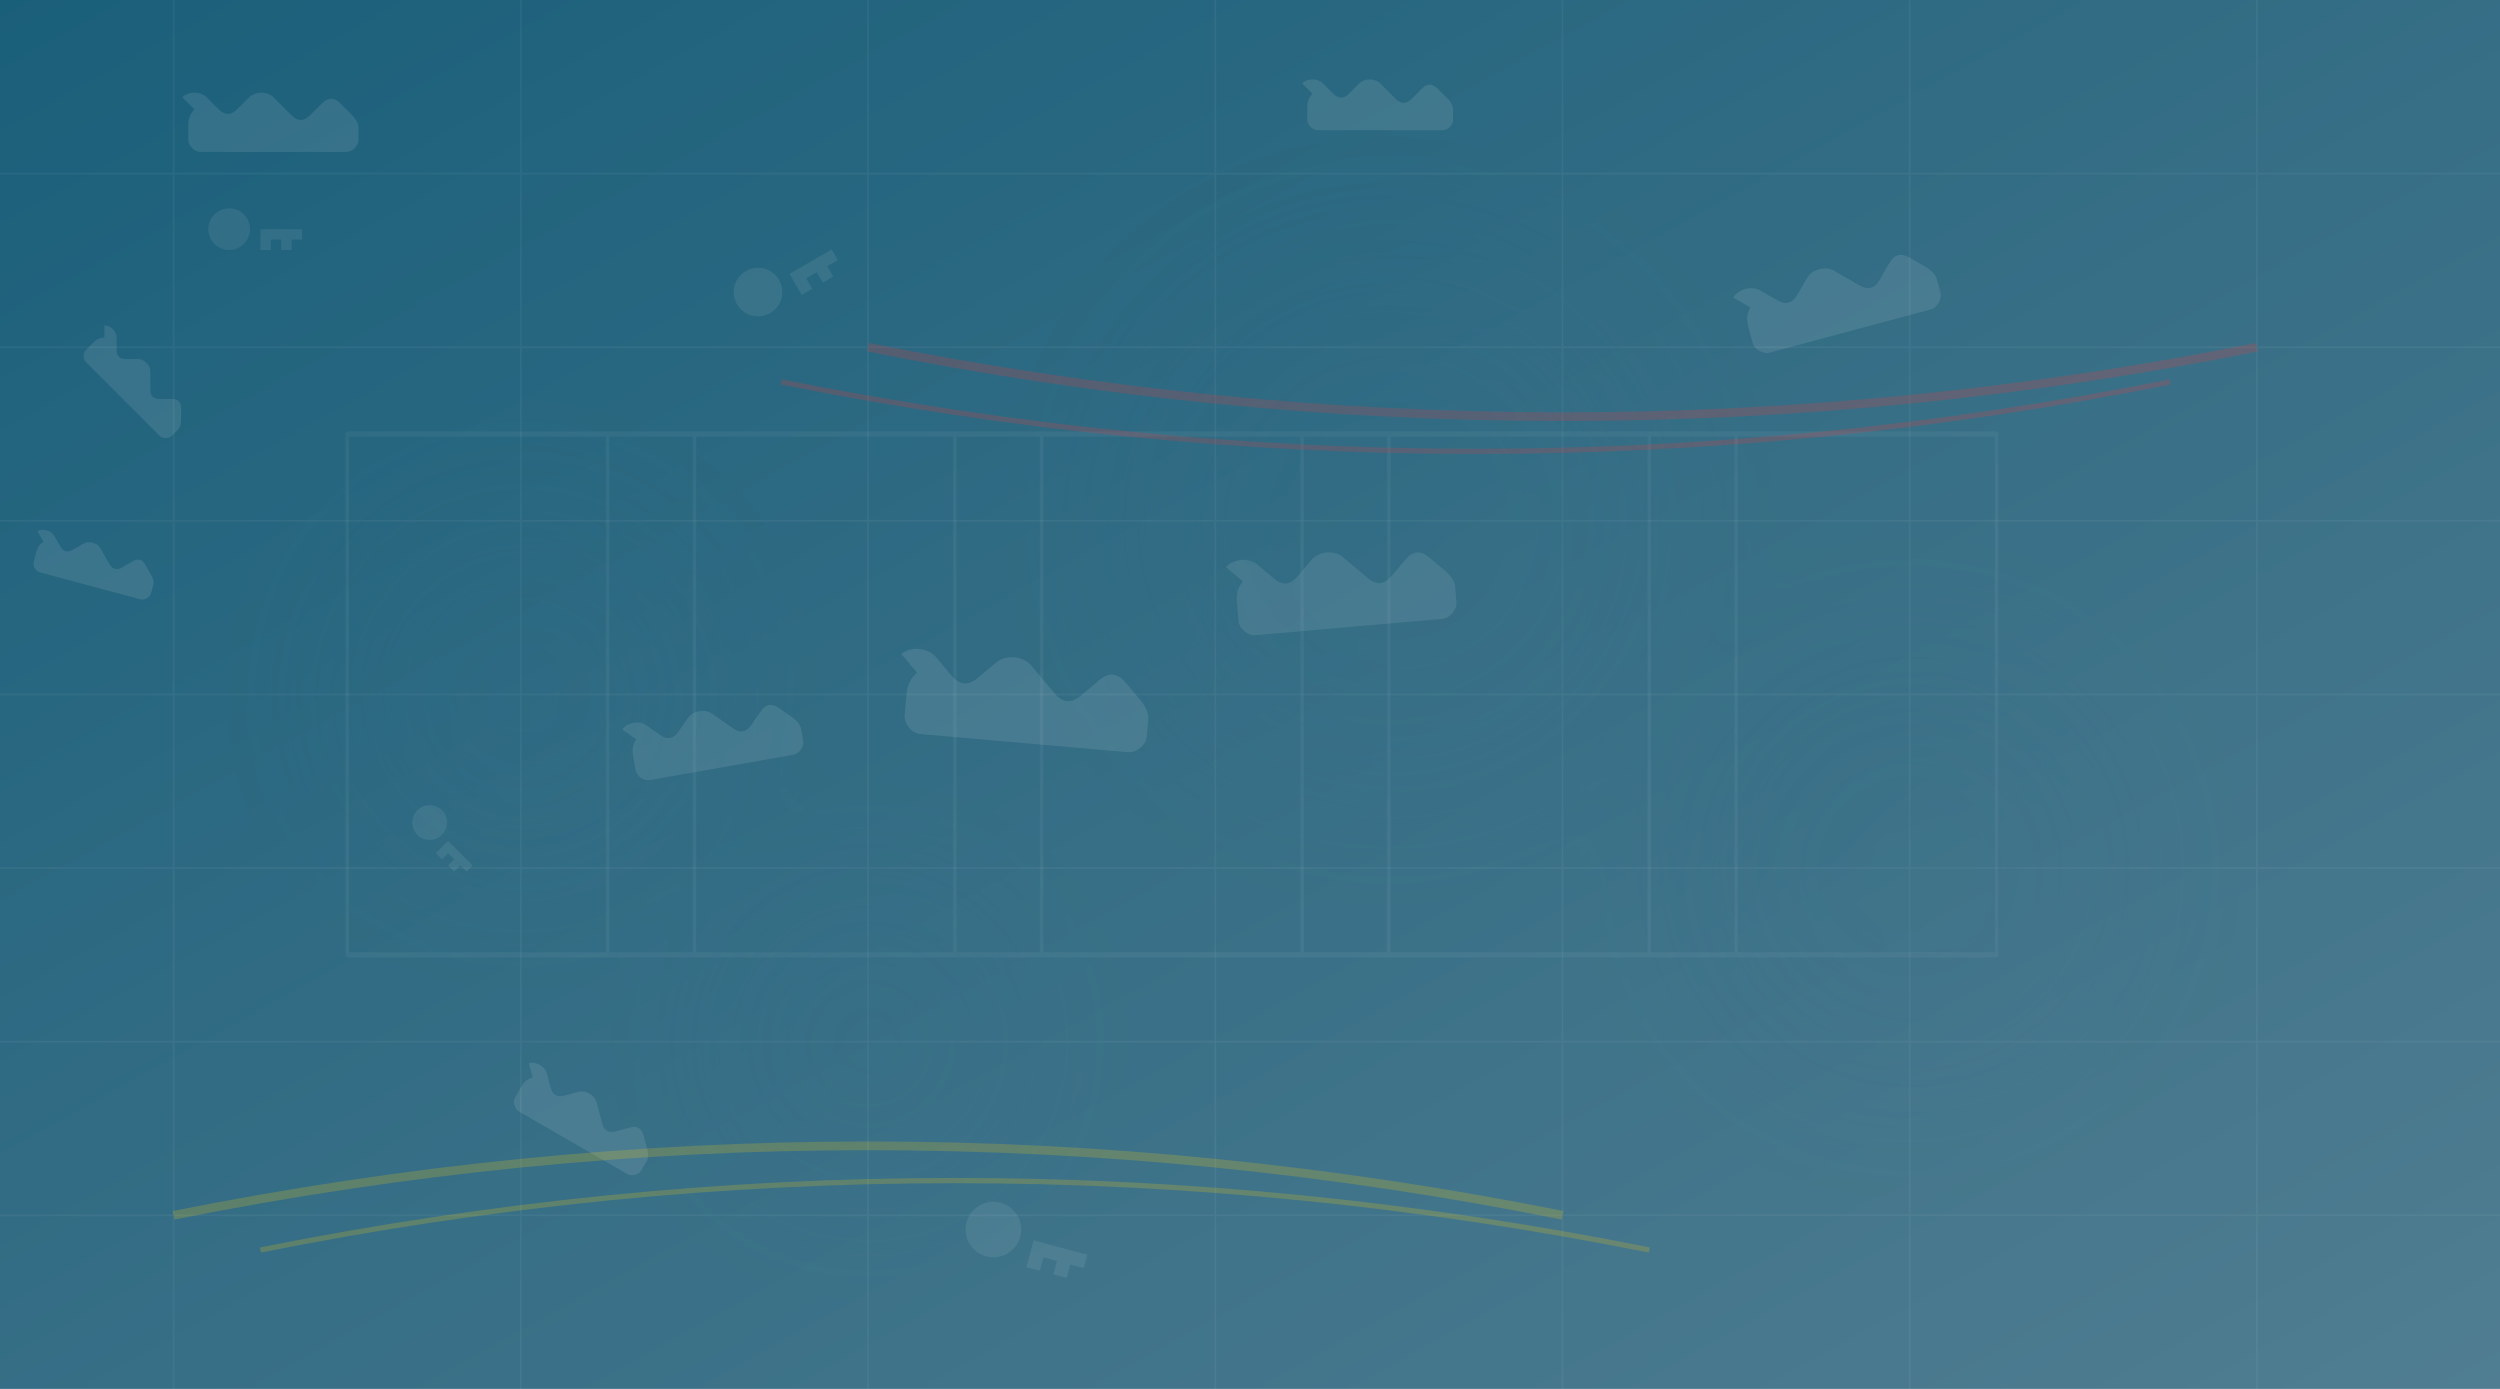
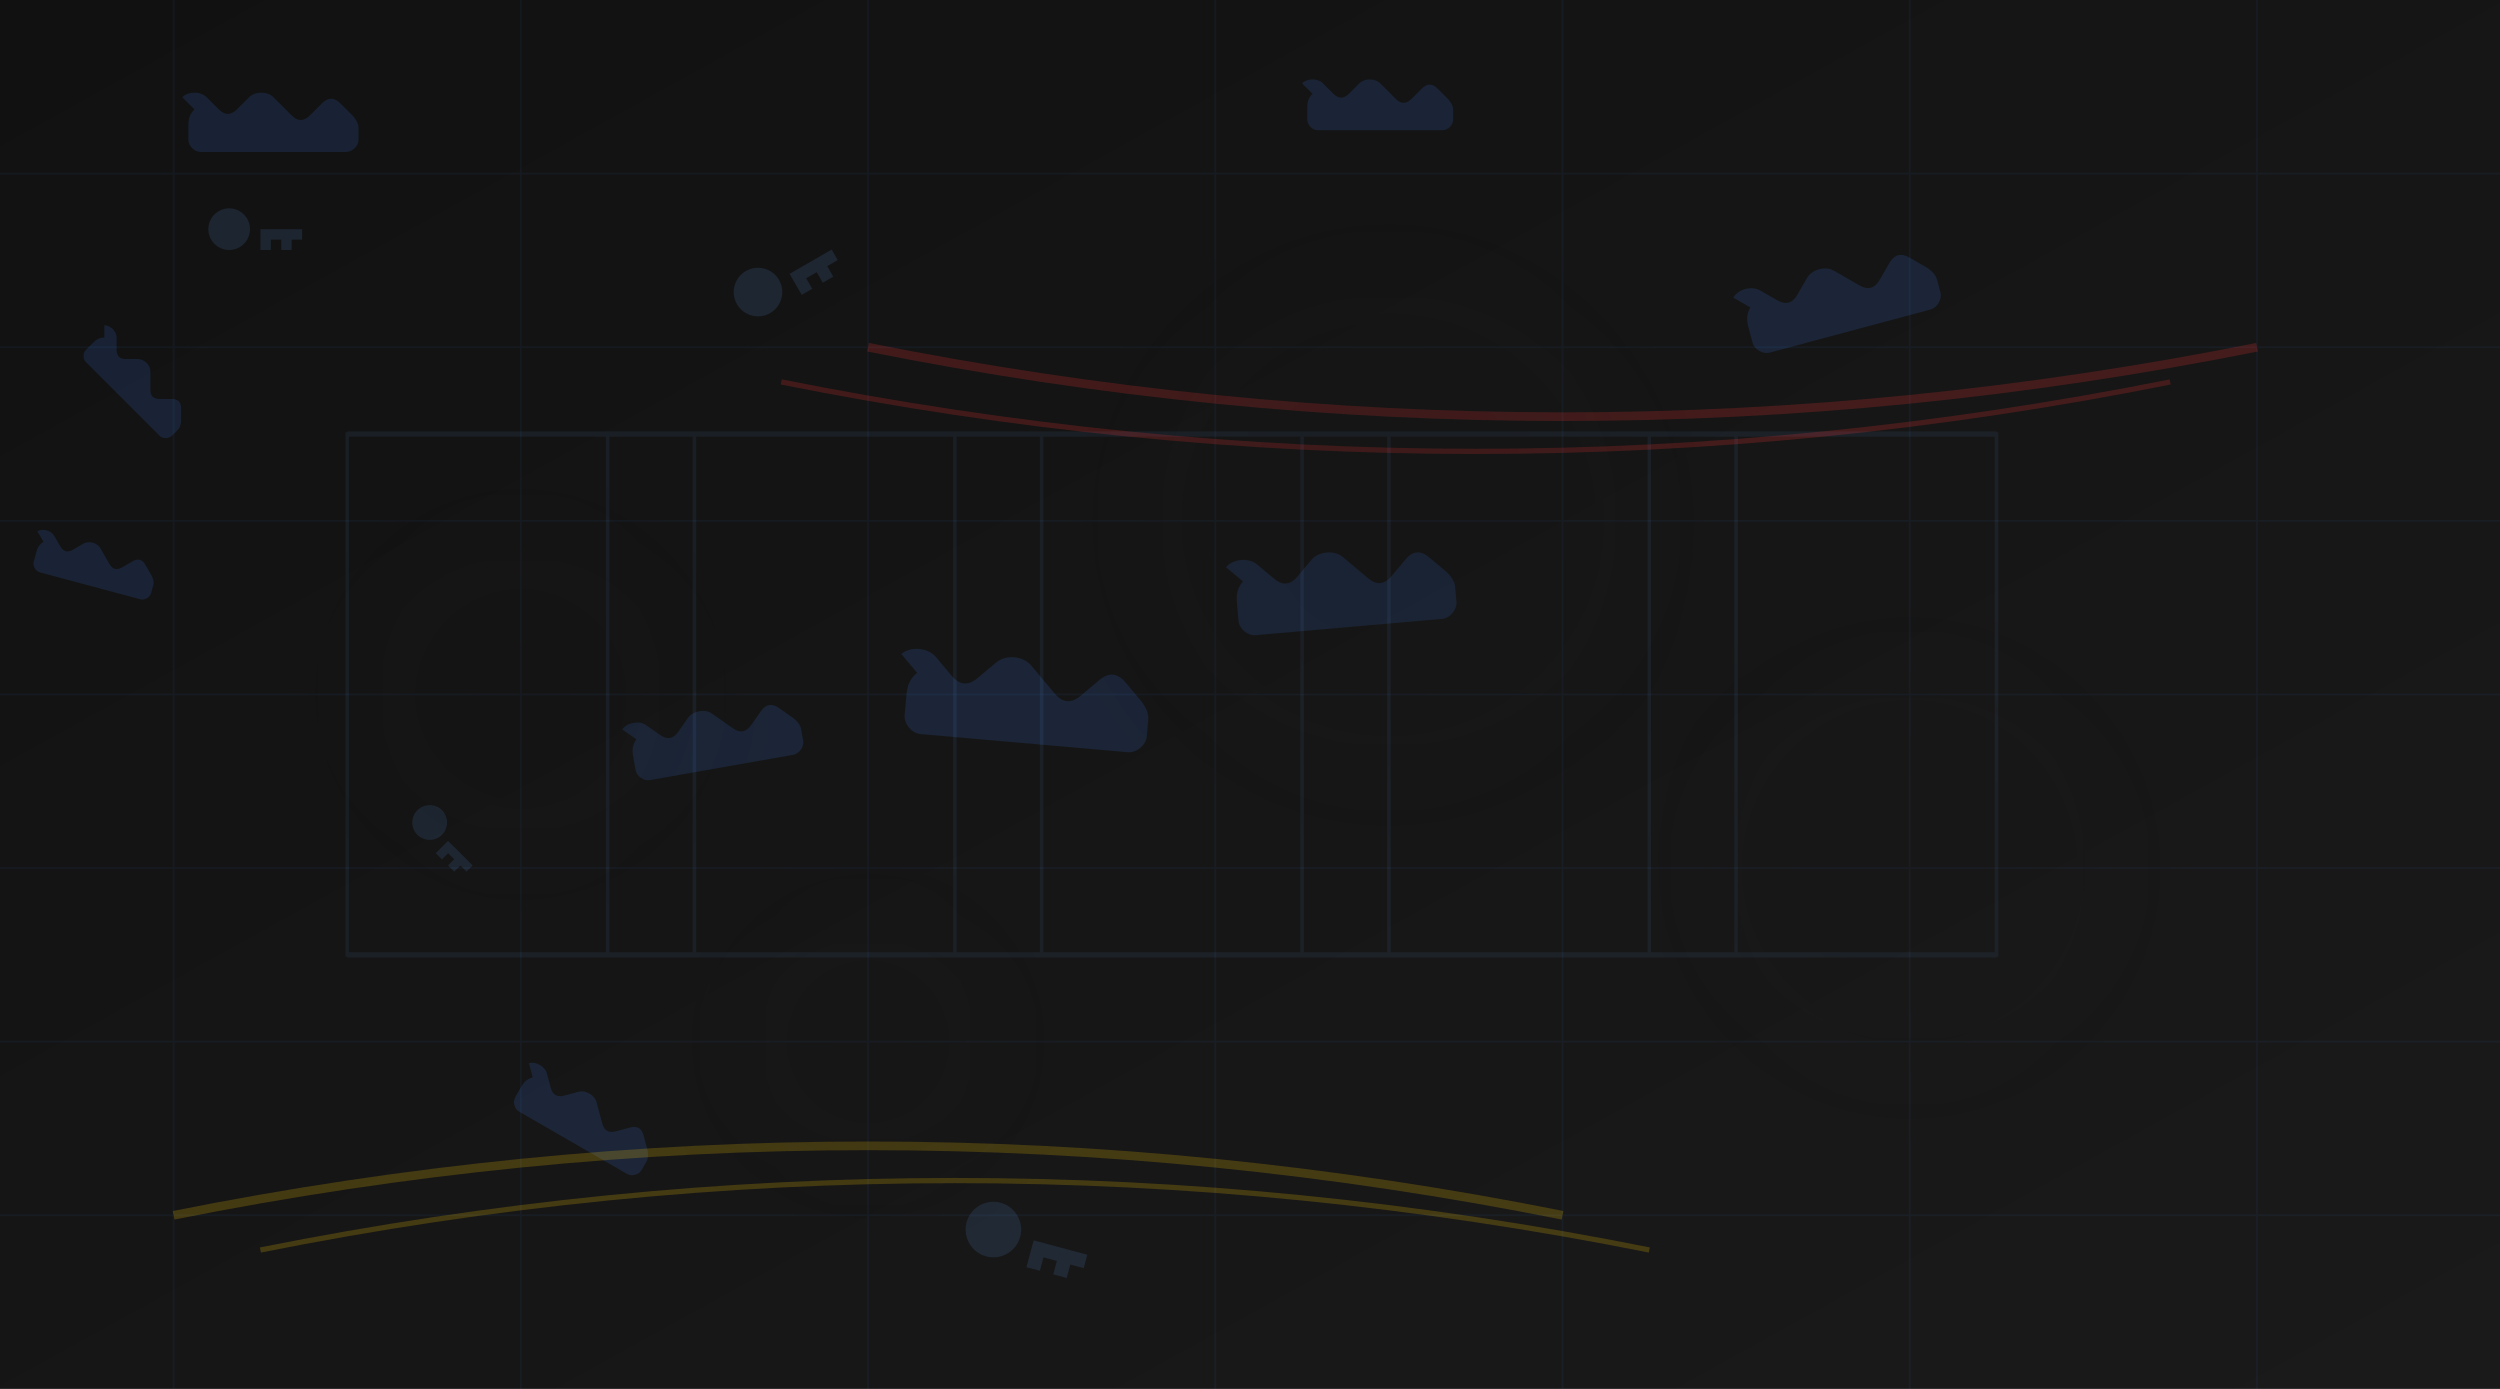
<svg xmlns="http://www.w3.org/2000/svg" width="1440" height="800" viewBox="0 0 1440 800">
  <defs>
    <linearGradient id="bgGradient" x1="0%" y1="0%" x2="100%" y2="100%">
-       <stop offset="0%" stop-color="#1a5f7a" stop-opacity="1" />
-       <stop offset="100%" stop-color="#507d91" stop-opacity="1" />
+       <stop offset="0%" stop-color="#111111" stop-opacity="1" />
+       <stop offset="100%" stop-color="#1a1a1a" stop-opacity="1" />
    </linearGradient>
    <path id="carPath" d="M50,30 C55,25 65,25 70,30 L80,40 C85,45 90,45 95,40 L105,30 C110,25 120,25 125,30 L140,45 C145,50 150,50 155,45 L165,35 C170,30 175,30 180,35 L190,45 C190,45 195,50 195,55 L195,65 C195,70 190,75 185,75 L65,75 C60,75 55,70 55,65 L55,55 C55,50 55,45 60,40 L50,30 Z" />
    <path id="keyPath" d="M20,40 C9,40 0,31 0,20 C0,9 9,0 20,0 C31,0 40,9 40,20 C40,31 31,40 20,40 Z M30,20 L90,20 L90,30 L80,30 L80,40 L70,40 L70,30 L60,30 L60,40 L50,40 L50,20 Z" />
  </defs>
  <rect width="100%" height="100%" fill="url(#bgGradient)" />
-   <g opacity="0.05">
-     <line x1="0" y1="100" x2="1440" y2="100" stroke="#ffffff" stroke-width="1" />
-     <line x1="0" y1="200" x2="1440" y2="200" stroke="#ffffff" stroke-width="1" />
-     <line x1="0" y1="300" x2="1440" y2="300" stroke="#ffffff" stroke-width="1" />
-     <line x1="0" y1="400" x2="1440" y2="400" stroke="#ffffff" stroke-width="1" />
-     <line x1="0" y1="500" x2="1440" y2="500" stroke="#ffffff" stroke-width="1" />
-     <line x1="0" y1="600" x2="1440" y2="600" stroke="#ffffff" stroke-width="1" />
-     <line x1="0" y1="700" x2="1440" y2="700" stroke="#ffffff" stroke-width="1" />
-     <line x1="100" y1="0" x2="100" y2="800" stroke="#ffffff" stroke-width="1" />
-     <line x1="300" y1="0" x2="300" y2="800" stroke="#ffffff" stroke-width="1" />
-     <line x1="500" y1="0" x2="500" y2="800" stroke="#ffffff" stroke-width="1" />
-     <line x1="700" y1="0" x2="700" y2="800" stroke="#ffffff" stroke-width="1" />
-     <line x1="900" y1="0" x2="900" y2="800" stroke="#ffffff" stroke-width="1" />
-     <line x1="1100" y1="0" x2="1100" y2="800" stroke="#ffffff" stroke-width="1" />
-     <line x1="1300" y1="0" x2="1300" y2="800" stroke="#ffffff" stroke-width="1" />
+   <g opacity="0.06">
+     <line x1="0" y1="100" x2="1440" y2="100" stroke="#3b82f6" stroke-width="1" />
+     <line x1="0" y1="200" x2="1440" y2="200" stroke="#3b82f6" stroke-width="1" />
+     <line x1="0" y1="300" x2="1440" y2="300" stroke="#3b82f6" stroke-width="1" />
+     <line x1="0" y1="400" x2="1440" y2="400" stroke="#3b82f6" stroke-width="1" />
+     <line x1="0" y1="500" x2="1440" y2="500" stroke="#3b82f6" stroke-width="1" />
+     <line x1="0" y1="600" x2="1440" y2="600" stroke="#3b82f6" stroke-width="1" />
+     <line x1="0" y1="700" x2="1440" y2="700" stroke="#3b82f6" stroke-width="1" />
+     <line x1="100" y1="0" x2="100" y2="800" stroke="#3b82f6" stroke-width="1" />
+     <line x1="300" y1="0" x2="300" y2="800" stroke="#3b82f6" stroke-width="1" />
+     <line x1="500" y1="0" x2="500" y2="800" stroke="#3b82f6" stroke-width="1" />
+     <line x1="700" y1="0" x2="700" y2="800" stroke="#3b82f6" stroke-width="1" />
+     <line x1="900" y1="0" x2="900" y2="800" stroke="#3b82f6" stroke-width="1" />
+     <line x1="1100" y1="0" x2="1100" y2="800" stroke="#3b82f6" stroke-width="1" />
+     <line x1="1300" y1="0" x2="1300" y2="800" stroke="#3b82f6" stroke-width="1" />
  </g>
-   <g opacity="0.1">
-     <use href="#carPath" x="100" y="50" fill="#ffffff" transform="scale(0.7)" />
-     <use href="#carPath" x="300" y="150" fill="#ffffff" transform="scale(0.5) rotate(45)" />
-     <use href="#carPath" x="800" y="100" fill="#ffffff" transform="scale(0.8) rotate(-20)" />
-     <use href="#carPath" x="1200" y="50" fill="#ffffff" transform="scale(0.6)" />
-     <use href="#carPath" x="150" y="550" fill="#ffffff" transform="scale(0.5) rotate(15)" />
-     <use href="#carPath" x="350" y="650" fill="#ffffff" transform="scale(0.7) rotate(-10)" />
-     <use href="#carPath" x="900" y="600" fill="#ffffff" transform="scale(0.6) rotate(30)" />
-     <use href="#carPath" x="1100" y="500" fill="#ffffff" transform="scale(0.8) rotate(-15)" />
-     <use href="#carPath" x="500" y="300" fill="#ffffff" transform="scale(1) rotate(5)" />
-     <use href="#carPath" x="700" y="400" fill="#ffffff" transform="scale(0.9) rotate(-5)" />
+   <g opacity="0.15">
+     <use href="#carPath" x="100" y="50" fill="#3b82f6" transform="scale(0.7)" />
+     <use href="#carPath" x="300" y="150" fill="#3b82f6" transform="scale(0.5) rotate(45)" />
+     <use href="#carPath" x="800" y="100" fill="#3b82f6" transform="scale(0.8) rotate(-20)" />
+     <use href="#carPath" x="1200" y="50" fill="#3b82f6" transform="scale(0.6)" />
+     <use href="#carPath" x="150" y="550" fill="#3b82f6" transform="scale(0.5) rotate(15)" />
+     <use href="#carPath" x="350" y="650" fill="#3b82f6" transform="scale(0.7) rotate(-10)" />
+     <use href="#carPath" x="900" y="600" fill="#3b82f6" transform="scale(0.6) rotate(30)" />
+     <use href="#carPath" x="1100" y="500" fill="#3b82f6" transform="scale(0.8) rotate(-15)" />
+     <use href="#carPath" x="500" y="300" fill="#3b82f6" transform="scale(1) rotate(5)" />
+     <use href="#carPath" x="700" y="400" fill="#3b82f6" transform="scale(0.9) rotate(-5)" />
+   </g>
+   <g opacity="0.13">
+     <use href="#keyPath" x="200" y="200" fill="#60a5fa" transform="scale(0.6)" />
+     <use href="#keyPath" x="1000" y="300" fill="#60a5fa" transform="scale(0.5) rotate(45)" />
+     <use href="#keyPath" x="400" y="500" fill="#60a5fa" transform="scale(0.7) rotate(-30)" />
+     <use href="#keyPath" x="900" y="650" fill="#60a5fa" transform="scale(0.8) rotate(15)" />
  </g>
  <g opacity="0.08">
-     <use href="#keyPath" x="200" y="200" fill="#ffffff" transform="scale(0.6)" />
-     <use href="#keyPath" x="1000" y="300" fill="#ffffff" transform="scale(0.5) rotate(45)" />
-     <use href="#keyPath" x="400" y="500" fill="#ffffff" transform="scale(0.7) rotate(-30)" />
-     <use href="#keyPath" x="900" y="650" fill="#ffffff" transform="scale(0.8) rotate(15)" />
-   </g>
-   <g opacity="0.05">
-     <rect x="200" y="250" width="150" height="300" stroke="#ffffff" fill="none" stroke-width="2" />
-     <rect x="400" y="250" width="150" height="300" stroke="#ffffff" fill="none" stroke-width="2" />
-     <rect x="600" y="250" width="150" height="300" stroke="#ffffff" fill="none" stroke-width="2" />
-     <rect x="800" y="250" width="150" height="300" stroke="#ffffff" fill="none" stroke-width="2" />
-     <rect x="1000" y="250" width="150" height="300" stroke="#ffffff" fill="none" stroke-width="2" />
-     <line x1="200" y1="250" x2="1150" y2="250" stroke="#ffffff" stroke-width="3" />
-     <line x1="200" y1="550" x2="1150" y2="550" stroke="#ffffff" stroke-width="3" />
+     <rect x="200" y="250" width="150" height="300" stroke="#60a5fa" fill="none" stroke-width="2" />
+     <rect x="400" y="250" width="150" height="300" stroke="#60a5fa" fill="none" stroke-width="2" />
+     <rect x="600" y="250" width="150" height="300" stroke="#60a5fa" fill="none" stroke-width="2" />
+     <rect x="800" y="250" width="150" height="300" stroke="#60a5fa" fill="none" stroke-width="2" />
+     <rect x="1000" y="250" width="150" height="300" stroke="#60a5fa" fill="none" stroke-width="2" />
+     <line x1="200" y1="250" x2="1150" y2="250" stroke="#60a5fa" stroke-width="3" />
+     <line x1="200" y1="550" x2="1150" y2="550" stroke="#60a5fa" stroke-width="3" />
  </g>
  <g opacity="0.2">
    <path d="M100,700 Q500,620 900,700" stroke="#ffcc00" stroke-width="5" fill="none" />
    <path d="M150,720 Q550,640 950,720" stroke="#ffcc00" stroke-width="3" fill="none" />
    <path d="M1300,200 Q900,280 500,200" stroke="#ff3333" stroke-width="5" fill="none" />
    <path d="M1250,220 Q850,300 450,220" stroke="#ff3333" stroke-width="3" fill="none" />
  </g>
  <g opacity="0.1">
    <circle cx="300" cy="400" r="100" fill="url(#bgGradient)" filter="blur(40px)" />
    <circle cx="800" cy="300" r="150" fill="url(#bgGradient)" filter="blur(40px)" />
    <circle cx="1100" cy="500" r="120" fill="url(#bgGradient)" filter="blur(40px)" />
    <circle cx="500" cy="600" r="80" fill="url(#bgGradient)" filter="blur(40px)" />
  </g>
</svg>
